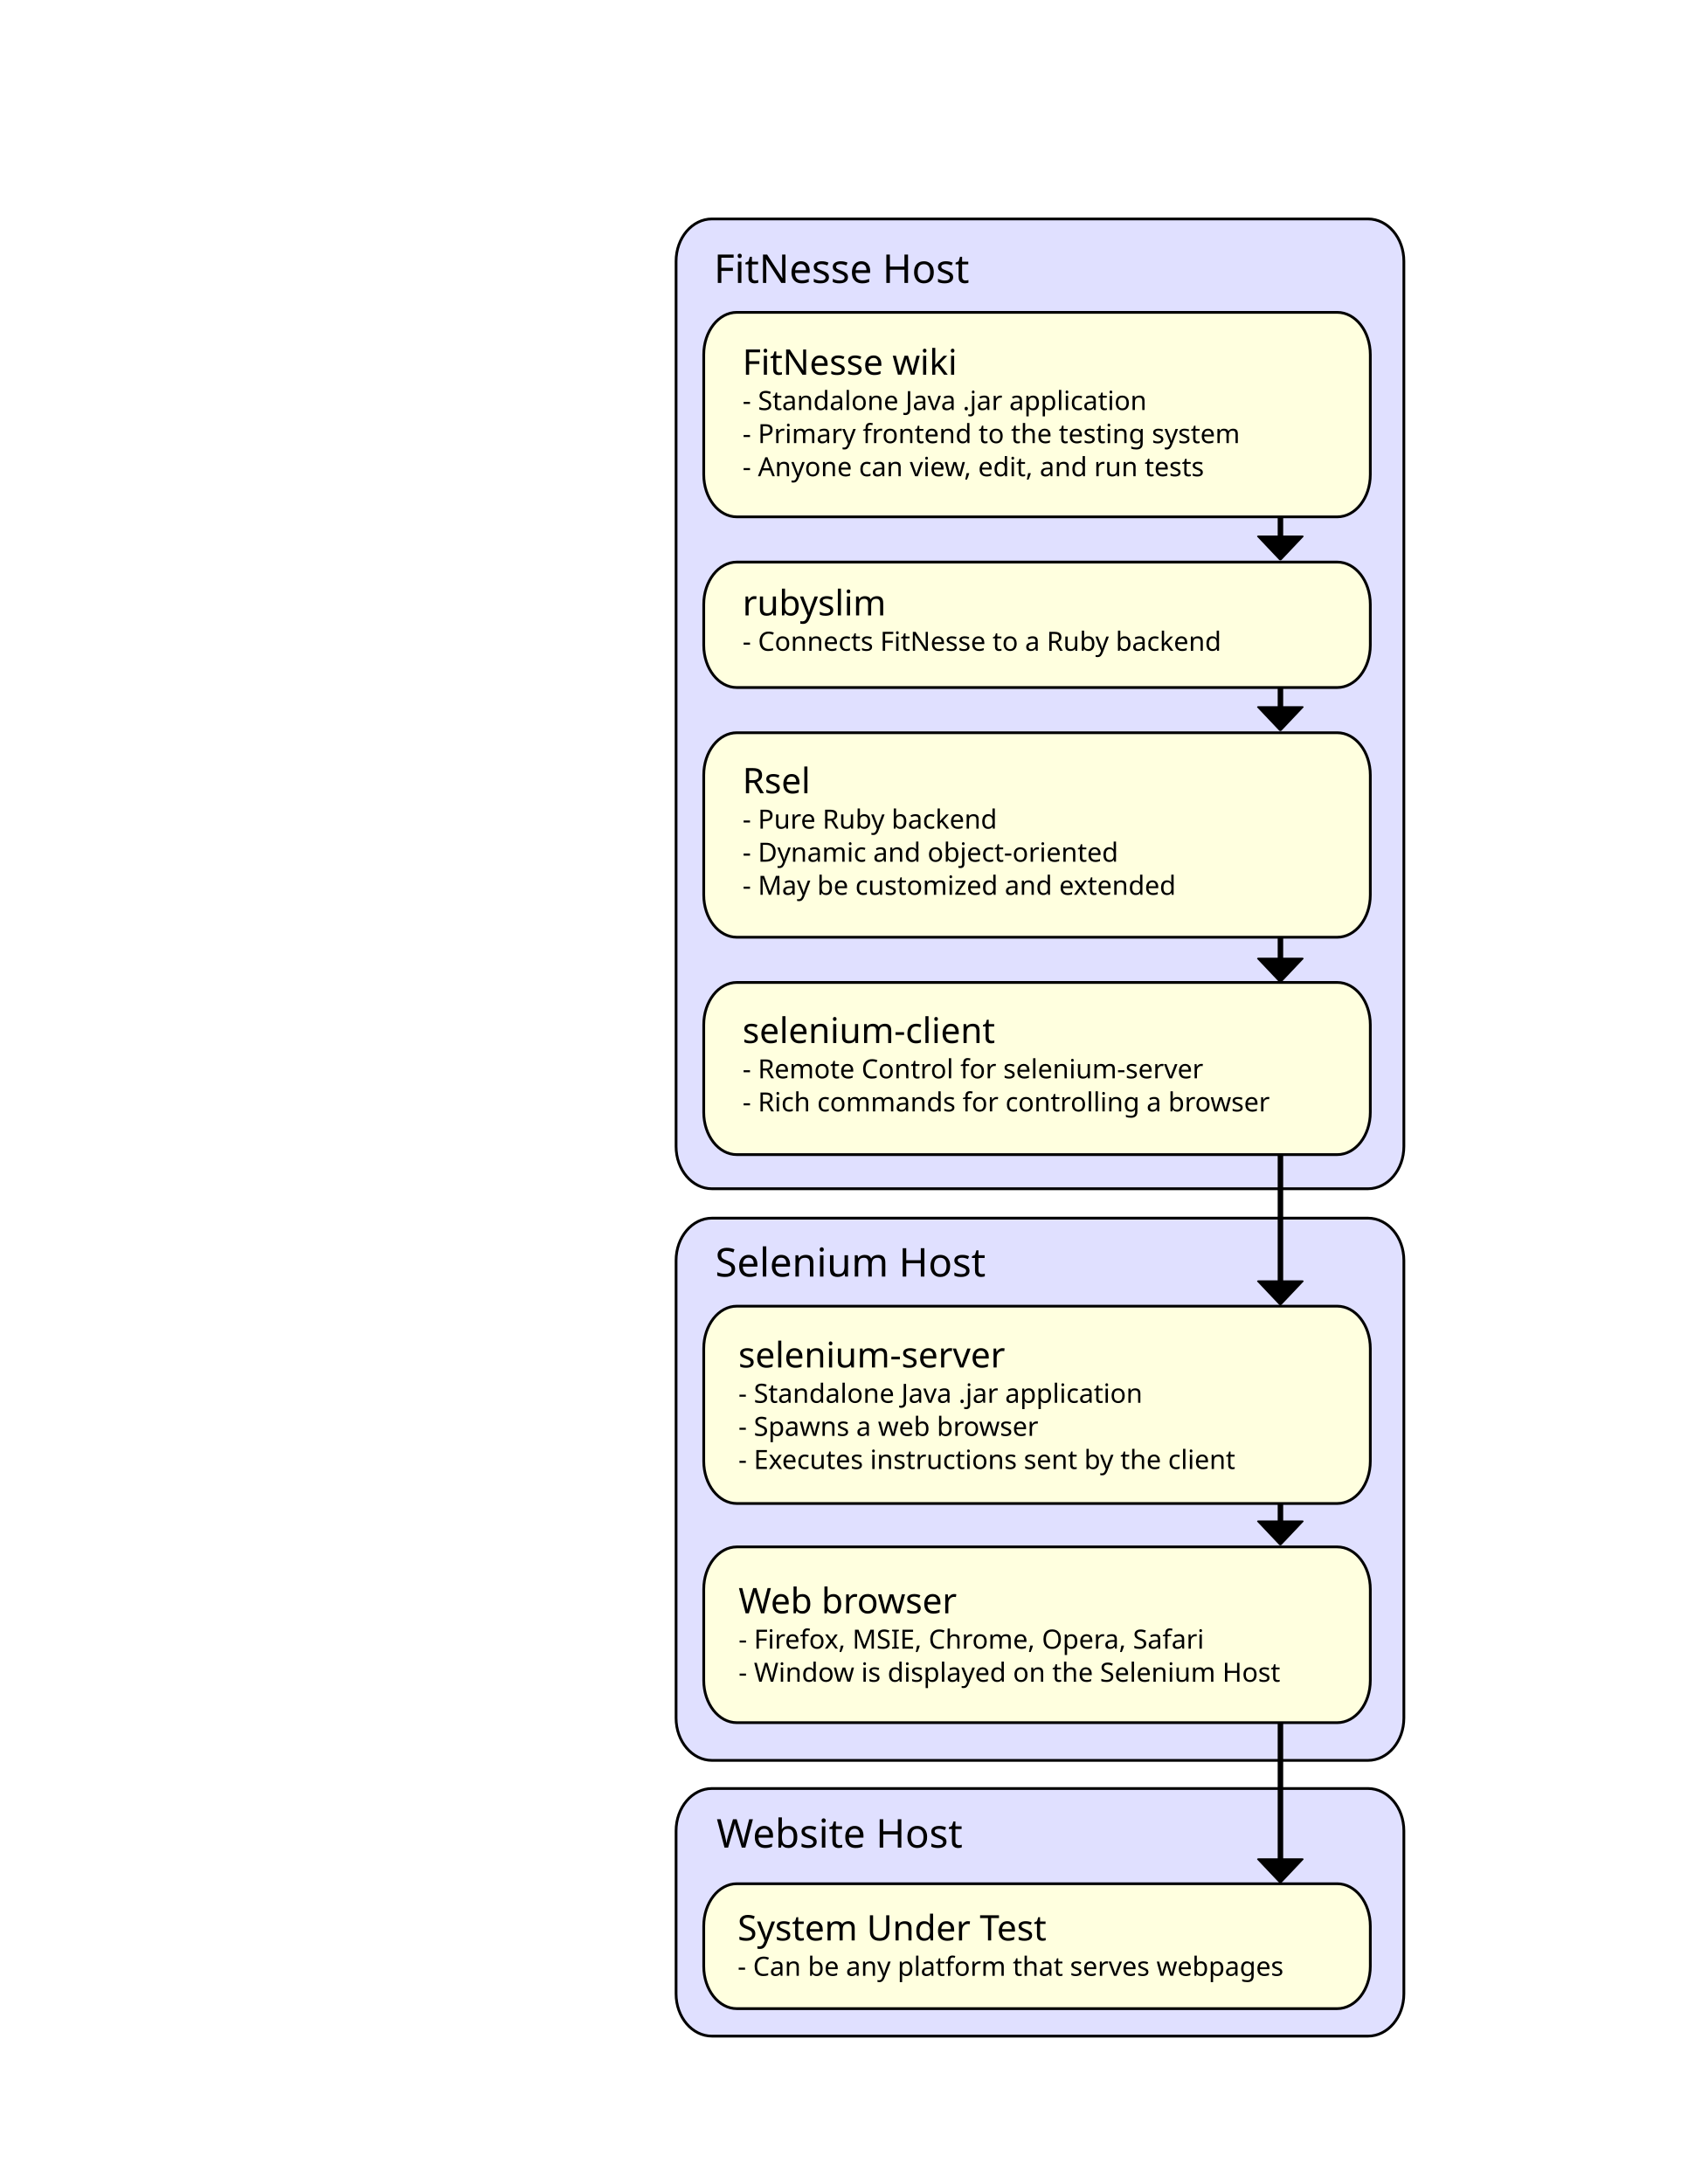
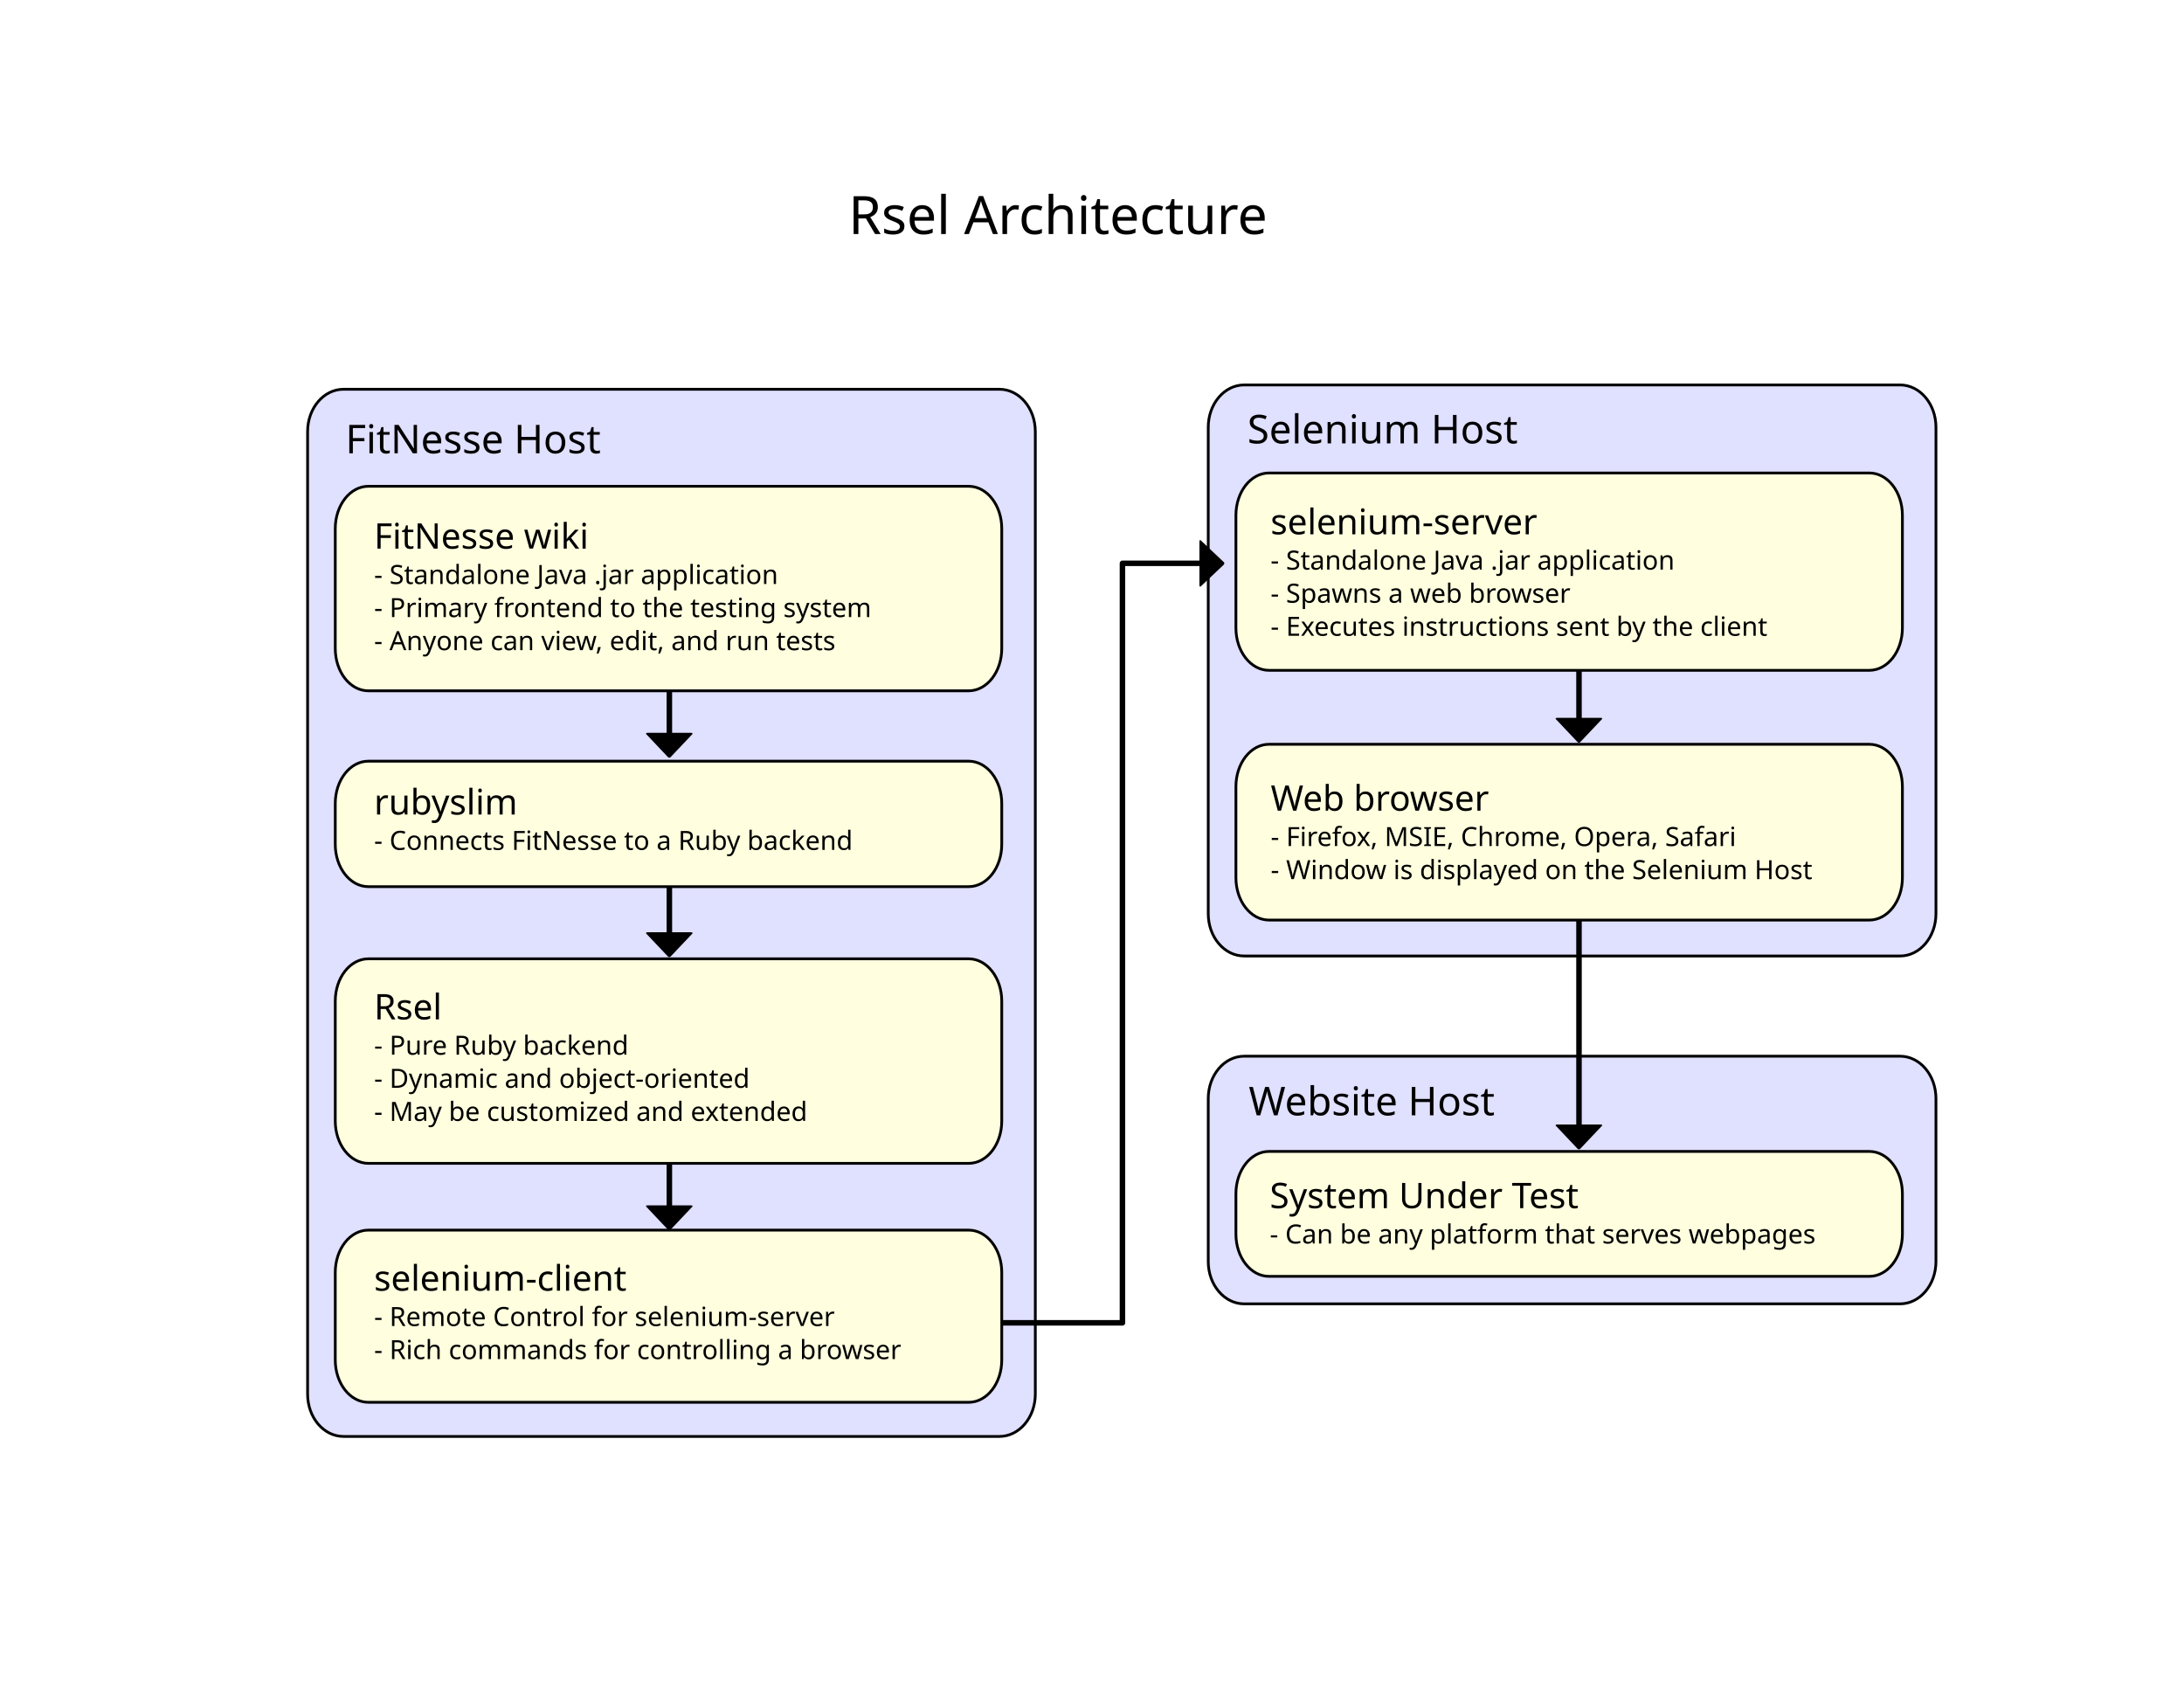
- <svg xmlns="http://www.w3.org/2000/svg" xmlns:xlink="http://www.w3.org/1999/xlink" width="765" height="990" id="svg2985" version="1.1">
+ <svg xmlns="http://www.w3.org/2000/svg" xmlns:xlink="http://www.w3.org/1999/xlink" width="990" height="765" id="svg2985" version="1.1">
  <defs id="defs2987" />
-   <g id="layer1" transform="translate(0,225)" style="display:inline">
-     <rect style="fill:#e0e0ff;fill-opacity:1;stroke:#000000;stroke-width:1.25;stroke-linecap:butt;stroke-linejoin:round;stroke-miterlimit:4;stroke-opacity:1;stroke-dasharray:none;stroke-dashoffset:0" id="rect4199" width="329.869" height="245.796" x="306.422" y="327.18" rx="16.265" ry="19.189" />
-     <rect ry="19.189" rx="16.265" y="-125.757" x="306.422" height="439.61" width="329.869" id="rect4015" style="fill:#e0e0ff;fill-opacity:1;stroke:#000000;stroke-width:1.25;stroke-linecap:butt;stroke-linejoin:round;stroke-miterlimit:4;stroke-opacity:1;stroke-dasharray:none;stroke-dashoffset:0" />
-     <text xml:space="preserve" style="font-size:12px;font-style:normal;font-variant:normal;font-weight:normal;font-stretch:normal;text-indent:0;text-align:start;text-decoration:none;line-height:125%;letter-spacing:0px;word-spacing:0px;text-transform:none;direction:ltr;block-progression:tb;writing-mode:lr-tb;text-anchor:start;baseline-shift:baseline;color:#000000;fill:#000000;fill-opacity:1;fill-rule:nonzero;stroke:none;stroke-width:1px;marker:none;visibility:visible;display:inline;overflow:visible;enable-background:accumulate;font-family:Sans;-inkscape-font-specification:Sans" x="323.584" y="-96.747" id="text2994">
-       <tspan id="tspan2996" x="323.584" y="-96.747" style="font-size:18px">FitNesse Host</tspan>
+   <g id="layer1" style="display:inline">
+     <rect style="fill:#e0e0ff;fill-opacity:1;stroke:#000000;stroke-width:1.25;stroke-linecap:butt;stroke-linejoin:round;stroke-miterlimit:4;stroke-opacity:1;stroke-dasharray:none;stroke-dashoffset:0" id="rect4199" width="329.87" height="258.826" x="547.694" y="174.474" rx="16.265" ry="19.189" />
+     <rect ry="19.189" rx="16.265" y="176.429" x="139.433" height="474.626" width="329.87" id="rect4015" style="fill:#e0e0ff;fill-opacity:1;stroke:#000000;stroke-width:1.25;stroke-linecap:butt;stroke-linejoin:round;stroke-miterlimit:4;stroke-opacity:1;stroke-dasharray:none;stroke-dashoffset:0" />
+     <text xml:space="preserve" style="font-size:12px;font-style:normal;font-variant:normal;font-weight:normal;font-stretch:normal;text-indent:0;text-align:start;text-decoration:none;line-height:125%;letter-spacing:0px;word-spacing:0px;text-transform:none;direction:ltr;block-progression:tb;writing-mode:lr-tb;text-anchor:start;baseline-shift:baseline;color:#000000;fill:#000000;fill-opacity:1;fill-rule:nonzero;stroke:none;stroke-width:1px;marker:none;visibility:visible;display:inline;overflow:visible;enable-background:accumulate;font-family:Sans;-inkscape-font-specification:Sans" x="156.594" y="205.44" id="text2994">
+       <tspan id="tspan2996" x="156.594" y="205.44" style="font-size:18px">FitNesse Host</tspan>
    </text>
-     <rect ry="19.189" rx="16.265" y="585.727" x="306.422" height="112.244" width="329.869" id="rect4201" style="fill:#e0e0ff;fill-opacity:1;stroke:#000000;stroke-width:1.25;stroke-linecap:butt;stroke-linejoin:round;stroke-miterlimit:4;stroke-opacity:1;stroke-dasharray:none;stroke-dashoffset:0" />
-     <text id="text3991" y="353.653" x="324.164" style="font-size:12px;font-style:normal;font-variant:normal;font-weight:normal;font-stretch:normal;text-indent:0;text-align:start;text-decoration:none;line-height:125%;letter-spacing:0px;word-spacing:0px;text-transform:none;direction:ltr;block-progression:tb;writing-mode:lr-tb;text-anchor:start;baseline-shift:baseline;color:#000000;fill:#000000;fill-opacity:1;fill-rule:nonzero;stroke:none;stroke-width:1px;marker:none;visibility:visible;display:inline;overflow:visible;enable-background:accumulate;font-family:Sans;-inkscape-font-specification:Sans" xml:space="preserve">
-       <tspan style="font-size:18px" y="353.653" x="324.164" id="tspan3993">Selenium Host</tspan>
+     <rect ry="19.189" rx="16.265" y="478.715" x="547.694" height="112.244" width="329.869" id="rect4201" style="fill:#e0e0ff;fill-opacity:1;stroke:#000000;stroke-width:1.25;stroke-linecap:butt;stroke-linejoin:round;stroke-miterlimit:4;stroke-opacity:1;stroke-dasharray:none;stroke-dashoffset:0" />
+     <text id="text3991" y="200.946" x="565.435" style="font-size:12px;font-style:normal;font-variant:normal;font-weight:normal;font-stretch:normal;text-indent:0;text-align:start;text-decoration:none;line-height:125%;letter-spacing:0px;word-spacing:0px;text-transform:none;direction:ltr;block-progression:tb;writing-mode:lr-tb;text-anchor:start;baseline-shift:baseline;color:#000000;fill:#000000;fill-opacity:1;fill-rule:nonzero;stroke:none;stroke-width:1px;marker:none;visibility:visible;display:inline;overflow:visible;enable-background:accumulate;font-family:Sans;-inkscape-font-specification:Sans" xml:space="preserve">
+       <tspan style="font-size:18px" y="200.946" x="565.435" id="tspan3993">Selenium Host</tspan>
    </text>
-     <text xml:space="preserve" style="font-size:12px;font-style:normal;font-variant:normal;font-weight:normal;font-stretch:normal;text-indent:0;text-align:start;text-decoration:none;line-height:125%;letter-spacing:0px;word-spacing:0px;text-transform:none;direction:ltr;block-progression:tb;writing-mode:lr-tb;text-anchor:start;baseline-shift:baseline;color:#000000;fill:#000000;fill-opacity:1;fill-rule:nonzero;stroke:none;stroke-width:1px;marker:none;visibility:visible;display:inline;overflow:visible;enable-background:accumulate;font-family:Sans;-inkscape-font-specification:Sans" x="324.753" y="612.513" id="text3997">
-       <tspan x="324.753" y="612.513" style="font-size:18px" id="tspan4005">Website Host</tspan>
+     <text xml:space="preserve" style="font-size:12px;font-style:normal;font-variant:normal;font-weight:normal;font-stretch:normal;text-indent:0;text-align:start;text-decoration:none;line-height:125%;letter-spacing:0px;word-spacing:0px;text-transform:none;direction:ltr;block-progression:tb;writing-mode:lr-tb;text-anchor:start;baseline-shift:baseline;color:#000000;fill:#000000;fill-opacity:1;fill-rule:nonzero;stroke:none;stroke-width:1px;marker:none;visibility:visible;display:inline;overflow:visible;enable-background:accumulate;font-family:Sans;-inkscape-font-specification:Sans" x="566.024" y="505.501" id="text3997">
+       <tspan x="566.024" y="505.501" style="font-size:18px" id="tspan4005">Website Host</tspan>
+     </text>
+     <text id="text3831" y="106.074" x="384.621" style="font-size:12px;font-style:normal;font-variant:normal;font-weight:normal;font-stretch:normal;text-indent:0;text-align:start;text-decoration:none;line-height:125%;letter-spacing:0px;word-spacing:0px;text-transform:none;direction:ltr;block-progression:tb;writing-mode:lr-tb;text-anchor:start;baseline-shift:baseline;color:#000000;fill:#000000;fill-opacity:1;fill-rule:nonzero;stroke:none;stroke-width:1px;marker:none;visibility:visible;display:inline;overflow:visible;enable-background:accumulate;font-family:Sans;-inkscape-font-specification:Sans" xml:space="preserve">
+       <tspan style="font-size:24px" y="106.074" x="384.621" id="tspan3833">Rsel Architecture</tspan>
    </text>
  </g>
-   <g id="layer2" style="display:inline">
-     <g transform="translate(0,226.1516)" id="g4213">
-       <path id="path4207" d="m 580.347,355.839 0,-74.512" style="fill:#000000;fill-opacity:1;stroke:#000000;stroke-width:2.5;stroke-linecap:butt;stroke-linejoin:round;stroke-miterlimit:4;stroke-opacity:1;stroke-dasharray:none;stroke-dashoffset:0" />
-       <path transform="matrix(1,0,0,0.6102067,334.4338,183.9957)" d="m 255.808,279.603 -4.965,8.6 -4.965,8.6 -4.965,-8.6 -4.965,-8.6 9.93,0 z" id="path4205" style="fill:#000000;fill-opacity:1;stroke:#000000;stroke-width:1.25;stroke-linecap:butt;stroke-linejoin:round;stroke-miterlimit:4;stroke-opacity:1;stroke-dasharray:none;stroke-dashoffset:0" />
-     </g>
-     <g id="g4332">
+   <g id="layer2" style="display:inline" transform="translate(0,-225)">
+     <path style="fill:none;stroke:#000000;stroke-width:2.5;stroke-linecap:butt;stroke-linejoin:round;stroke-miterlimit:4;stroke-opacity:1;stroke-dasharray:none;stroke-dashoffset:0" d="m 545.315,480.316 -36.508,0 0,344.243 -70.202,0" id="path4207" />
+     <path style="fill:#000000;fill-opacity:1;stroke:#000000;stroke-width:1.25;stroke-linecap:butt;stroke-linejoin:round;stroke-miterlimit:4;stroke-opacity:1;stroke-dasharray:none;stroke-dashoffset:0" id="path4205" d="m 255.808,279.603 -4.965,8.6 -4.965,8.6 -4.965,-8.6 -4.965,-8.6 9.93,0 z" transform="matrix(0,-1,0.6102067,0,373.4713,726.2291)" />
+     <g id="g4332" transform="translate(-276.9259,337.203)">
      <path style="fill:#000000;fill-opacity:1;stroke:#000000;stroke-width:2.5;stroke-linecap:butt;stroke-linejoin:round;stroke-miterlimit:4;stroke-opacity:1;stroke-dasharray:none;stroke-dashoffset:0" d="m 580.347,435.731 0,-32.167" id="path4320" />
      <path style="fill:#000000;fill-opacity:1;stroke:#000000;stroke-width:1.25;stroke-linecap:butt;stroke-linejoin:round;stroke-miterlimit:4;stroke-opacity:1;stroke-dasharray:none;stroke-dashoffset:0" id="path4322" d="m 255.808,279.603 -4.965,8.6 -4.965,8.6 -4.965,-8.6 -4.965,-8.6 9.93,0 z" transform="matrix(1,0,0,0.6102067,334.4338,263.8873)" />
    </g>
-     <use x="0" y="0" xlink:href="#g4332" id="use4336" transform="translate(0,-114.0079)" width="765" height="990" />
-     <use x="0" y="0" xlink:href="#use4336" id="use4338" transform="translate(0,-77.36249)" width="765" height="990" />
-     <use x="0" y="0" xlink:href="#g4213" id="use4340" transform="translate(0,262.0012)" width="765" height="990" />
-     <use x="0" y="0" xlink:href="#g4332" id="use4342" transform="translate(0,255.0913)" width="765" height="990" />
+     <use x="0" y="0" xlink:href="#g4332" id="use4336" transform="translate(3.1518043e-6,-123.78)" width="765" height="990" />
+     <use x="0" y="0" xlink:href="#use4336" id="use4338" transform="translate(3.1518043e-6,-90.39196)" width="765" height="990" />
+     <path id="path3055" d="m 715.754,736.857 0,-115.396" style="fill:#000000;fill-opacity:1;stroke:#000000;stroke-width:2.5;stroke-linecap:butt;stroke-linejoin:round;stroke-miterlimit:4;stroke-opacity:1;stroke-dasharray:none;stroke-dashoffset:0" />
+     <path transform="matrix(1,0,0,0.6102067,469.8408,564.4379)" d="m 255.808,279.603 -4.965,8.6 -4.965,8.6 -4.965,-8.6 -4.965,-8.6 9.93,0 z" id="path3057" style="fill:#000000;fill-opacity:1;stroke:#000000;stroke-width:1.25;stroke-linecap:butt;stroke-linejoin:round;stroke-miterlimit:4;stroke-opacity:1;stroke-dasharray:none;stroke-dashoffset:0" />
+     <use x="0" y="0" xlink:href="#g4332" id="use4342" transform="translate(412.3329,-220.9749)" width="765" height="990" />
  </g>
-   <g id="layer3" style="display:inline">
-     <rect transform="translate(0,225)" style="fill:#ffffdf;fill-opacity:1;stroke:#000000;stroke-width:1.25;stroke-linecap:butt;stroke-linejoin:round;stroke-miterlimit:4;stroke-opacity:1;stroke-dasharray:none;stroke-dashoffset:0" id="rect4193" width="302.117" height="89.443" x="318.964" y="367.083" rx="14.991" ry="19.189" />
-     <text transform="translate(0,225)" id="text3006" y="394.862" x="334.662" style="font-size:12px;font-style:normal;font-variant:normal;font-weight:normal;font-stretch:normal;text-indent:0;text-align:start;text-decoration:none;line-height:125%;letter-spacing:0px;word-spacing:0px;text-transform:none;direction:ltr;block-progression:tb;writing-mode:lr-tb;text-anchor:start;baseline-shift:baseline;color:#000000;fill:#000000;fill-opacity:1;fill-rule:nonzero;stroke:none;stroke-width:1px;marker:none;visibility:visible;display:inline;overflow:visible;enable-background:accumulate;font-family:Sans;-inkscape-font-specification:Sans" xml:space="preserve">
-       <tspan style="font-size:16px" y="394.862" x="334.662" id="tspan3008">selenium-server</tspan>
-       <tspan style="font-size:12px" y="410.875" x="334.662" id="tspan3965">- Standalone Java .jar application</tspan>
-       <tspan style="font-size:12px" y="425.875" x="334.662" id="tspan3969">- Spawns a web browser</tspan>
-       <tspan style="font-size:12px" y="440.875" x="334.662" id="tspan3971">- Executes instructions sent by the client</tspan>
-       <tspan style="font-size:12px" y="455.875" x="334.662" id="tspan3973" />
+   <g id="layer3" style="display:inline" transform="translate(0,-225)">
+     <rect style="fill:#ffffdf;fill-opacity:1;stroke:#000000;stroke-width:1.25;stroke-linecap:butt;stroke-linejoin:round;stroke-miterlimit:4;stroke-opacity:1;stroke-dasharray:none;stroke-dashoffset:0" id="rect4193" width="302.117" height="89.443" x="560.236" y="439.376" rx="14.991" ry="19.189" />
+     <text id="text3006" y="467.156" x="575.933" style="font-size:12px;font-style:normal;font-variant:normal;font-weight:normal;font-stretch:normal;text-indent:0;text-align:start;text-decoration:none;line-height:125%;letter-spacing:0px;word-spacing:0px;text-transform:none;direction:ltr;block-progression:tb;writing-mode:lr-tb;text-anchor:start;baseline-shift:baseline;color:#000000;fill:#000000;fill-opacity:1;fill-rule:nonzero;stroke:none;stroke-width:1px;marker:none;visibility:visible;display:inline;overflow:visible;enable-background:accumulate;font-family:Sans;-inkscape-font-specification:Sans" xml:space="preserve">
+       <tspan style="font-size:16px" y="467.156" x="575.933" id="tspan3008">selenium-server</tspan>
+       <tspan style="font-size:12px" y="483.169" x="575.933" id="tspan3965">- Standalone Java .jar application</tspan>
+       <tspan style="font-size:12px" y="498.169" x="575.933" id="tspan3969">- Spawns a web browser</tspan>
+       <tspan style="font-size:12px" y="513.169" x="575.933" id="tspan3971">- Executes instructions sent by the client</tspan>
+       <tspan style="font-size:12px" y="528.169" x="575.933" id="tspan3973" />
    </text>
-     <rect transform="translate(0,225)" ry="19.189" rx="14.991" y="628.887" x="318.964" height="56.62" width="302.117" id="rect4203" style="fill:#ffffdf;fill-opacity:1;stroke:#000000;stroke-width:1.25;stroke-linecap:butt;stroke-linejoin:round;stroke-miterlimit:4;stroke-opacity:1;stroke-dasharray:none;stroke-dashoffset:0" />
-     <text transform="translate(0,225)" xml:space="preserve" style="font-size:12px;font-style:normal;font-variant:normal;font-weight:normal;font-stretch:normal;text-indent:0;text-align:start;text-decoration:none;line-height:125%;letter-spacing:0px;word-spacing:0px;text-transform:none;direction:ltr;block-progression:tb;writing-mode:lr-tb;text-anchor:start;baseline-shift:baseline;color:#000000;fill:#000000;fill-opacity:1;fill-rule:nonzero;stroke:none;stroke-width:1px;marker:none;visibility:visible;display:inline;overflow:visible;enable-background:accumulate;font-family:Sans;-inkscape-font-specification:Sans" x="334.315" y="654.599" id="text3030">
-       <tspan id="tspan3032" x="334.315" y="654.599" style="font-size:16px">System Under Test</tspan>
-       <tspan x="334.315" y="670.612" style="font-size:12px" id="tspan3987">- Can be any platform that serves webpages</tspan>
+     <rect ry="19.189" rx="14.991" y="746.875" x="560.236" height="56.62" width="302.117" id="rect4203" style="fill:#ffffdf;fill-opacity:1;stroke:#000000;stroke-width:1.25;stroke-linecap:butt;stroke-linejoin:round;stroke-miterlimit:4;stroke-opacity:1;stroke-dasharray:none;stroke-dashoffset:0" />
+     <text xml:space="preserve" style="font-size:12px;font-style:normal;font-variant:normal;font-weight:normal;font-stretch:normal;text-indent:0;text-align:start;text-decoration:none;line-height:125%;letter-spacing:0px;word-spacing:0px;text-transform:none;direction:ltr;block-progression:tb;writing-mode:lr-tb;text-anchor:start;baseline-shift:baseline;color:#000000;fill:#000000;fill-opacity:1;fill-rule:nonzero;stroke:none;stroke-width:1px;marker:none;visibility:visible;display:inline;overflow:visible;enable-background:accumulate;font-family:Sans;-inkscape-font-specification:Sans" x="575.587" y="772.587" id="text3030">
+       <tspan id="tspan3032" x="575.587" y="772.587" style="font-size:16px">System Under Test</tspan>
+       <tspan x="575.587" y="788.6" style="font-size:12px" id="tspan3987">- Can be any platform that serves webpages</tspan>
    </text>
-     <rect transform="translate(0,225)" ry="19.189" rx="14.991" y="476.205" x="318.964" height="79.671" width="302.117" id="rect4195" style="fill:#ffffdf;fill-opacity:1;stroke:#000000;stroke-width:1.25;stroke-linecap:butt;stroke-linejoin:round;stroke-miterlimit:4;stroke-opacity:1;stroke-dasharray:none;stroke-dashoffset:0" />
-     <text transform="translate(0,225)" xml:space="preserve" style="font-size:12px;font-style:normal;font-variant:normal;font-weight:normal;font-stretch:normal;text-indent:0;text-align:start;text-decoration:none;line-height:125%;letter-spacing:0px;word-spacing:0px;text-transform:none;direction:ltr;block-progression:tb;writing-mode:lr-tb;text-anchor:start;baseline-shift:baseline;color:#000000;fill:#000000;fill-opacity:1;fill-rule:nonzero;stroke:none;stroke-width:1px;marker:none;visibility:visible;display:inline;overflow:visible;enable-background:accumulate;font-family:Sans;-inkscape-font-specification:Sans" x="334.729" y="506.307" id="text3010">
-       <tspan id="tspan3012" x="334.729" y="506.307" style="font-size:16px">Web browser</tspan>
-       <tspan x="334.729" y="522.32" style="font-size:12px" id="tspan3975">- Firefox, MSIE, Chrome, Opera, Safari</tspan>
-       <tspan x="334.729" y="537.32" style="font-size:12px" id="tspan3977">- Window is displayed on the Selenium Host</tspan>
-       <tspan x="334.729" y="552.32" style="font-size:12px" id="tspan3979" />
+     <rect ry="19.189" rx="14.991" y="562.342" x="560.236" height="79.671" width="302.117" id="rect4195" style="fill:#ffffdf;fill-opacity:1;stroke:#000000;stroke-width:1.25;stroke-linecap:butt;stroke-linejoin:round;stroke-miterlimit:4;stroke-opacity:1;stroke-dasharray:none;stroke-dashoffset:0" />
+     <text xml:space="preserve" style="font-size:12px;font-style:normal;font-variant:normal;font-weight:normal;font-stretch:normal;text-indent:0;text-align:start;text-decoration:none;line-height:125%;letter-spacing:0px;word-spacing:0px;text-transform:none;direction:ltr;block-progression:tb;writing-mode:lr-tb;text-anchor:start;baseline-shift:baseline;color:#000000;fill:#000000;fill-opacity:1;fill-rule:nonzero;stroke:none;stroke-width:1px;marker:none;visibility:visible;display:inline;overflow:visible;enable-background:accumulate;font-family:Sans;-inkscape-font-specification:Sans" x="576" y="592.443" id="text3010">
+       <tspan id="tspan3012" x="576" y="592.443" style="font-size:16px">Web browser</tspan>
+       <tspan x="576" y="608.456" style="font-size:12px" id="tspan3975">- Firefox, MSIE, Chrome, Opera, Safari</tspan>
+       <tspan x="576" y="623.456" style="font-size:12px" id="tspan3977">- Window is displayed on the Selenium Host</tspan>
+       <tspan x="576" y="638.456" style="font-size:12px" id="tspan3979" />
    </text>
-     <rect transform="translate(0,225)" style="fill:#ffffdf;fill-opacity:1;stroke:#000000;stroke-width:1.25;stroke-linecap:butt;stroke-linejoin:round;stroke-miterlimit:4;stroke-opacity:1;stroke-dasharray:none;stroke-dashoffset:0" id="rect4017" width="302.117" height="92.7" x="318.964" y="-83.412" rx="14.991" ry="19.189" />
-     <text transform="translate(0,225)" id="text4019" y="-55.149" x="336.547" style="font-size:12px;font-style:normal;font-variant:normal;font-weight:normal;font-stretch:normal;text-indent:0;text-align:start;text-decoration:none;line-height:125%;letter-spacing:0px;word-spacing:0px;text-transform:none;direction:ltr;block-progression:tb;writing-mode:lr-tb;text-anchor:start;baseline-shift:baseline;color:#000000;fill:#000000;fill-opacity:1;fill-rule:nonzero;stroke:none;stroke-width:1px;marker:none;visibility:visible;display:inline;overflow:visible;enable-background:accumulate;font-family:Sans;-inkscape-font-specification:Sans" xml:space="preserve">
-       <tspan style="font-size:16px" y="-55.149" x="336.547" id="tspan4023">FitNesse wiki</tspan>
-       <tspan style="font-size:12px" y="-39.136" x="336.547" id="tspan4027">- Standalone Java .jar application</tspan>
-       <tspan style="font-size:12px" y="-24.136" x="336.547" id="tspan4029">- Primary frontend to the testing system</tspan>
-       <tspan style="font-size:12px" y="-9.136" x="336.547" id="tspan4033">- Anyone can view, edit, and run tests</tspan>
-       <tspan style="font-size:12px" y="5.864" x="336.547" id="tspan4031" />
+     <rect style="fill:#ffffdf;fill-opacity:1;stroke:#000000;stroke-width:1.25;stroke-linecap:butt;stroke-linejoin:round;stroke-miterlimit:4;stroke-opacity:1;stroke-dasharray:none;stroke-dashoffset:0" id="rect4017" width="302.117" height="92.7" x="151.974" y="445.403" rx="14.991" ry="19.189" />
+     <text id="text4019" y="473.666" x="169.557" style="font-size:12px;font-style:normal;font-variant:normal;font-weight:normal;font-stretch:normal;text-indent:0;text-align:start;text-decoration:none;line-height:125%;letter-spacing:0px;word-spacing:0px;text-transform:none;direction:ltr;block-progression:tb;writing-mode:lr-tb;text-anchor:start;baseline-shift:baseline;color:#000000;fill:#000000;fill-opacity:1;fill-rule:nonzero;stroke:none;stroke-width:1px;marker:none;visibility:visible;display:inline;overflow:visible;enable-background:accumulate;font-family:Sans;-inkscape-font-specification:Sans" xml:space="preserve">
+       <tspan style="font-size:16px" y="473.666" x="169.557" id="tspan4023">FitNesse wiki</tspan>
+       <tspan style="font-size:12px" y="489.679" x="169.557" id="tspan4027">- Standalone Java .jar application</tspan>
+       <tspan style="font-size:12px" y="504.679" x="169.557" id="tspan4029">- Primary frontend to the testing system</tspan>
+       <tspan style="font-size:12px" y="519.679" x="169.557" id="tspan4033">- Anyone can view, edit, and run tests</tspan>
+       <tspan style="font-size:12px" y="534.679" x="169.557" id="tspan4031" />
    </text>
-     <rect transform="translate(0,225)" ry="19.189" rx="14.991" y="29.782" x="318.964" height="56.869" width="302.117" id="rect4035" style="fill:#ffffdf;fill-opacity:1;stroke:#000000;stroke-width:1.25;stroke-linecap:butt;stroke-linejoin:round;stroke-miterlimit:4;stroke-opacity:1;stroke-dasharray:none;stroke-dashoffset:0" />
-     <text transform="translate(0,225)" xml:space="preserve" style="font-size:12px;font-style:normal;font-variant:normal;font-weight:normal;font-stretch:normal;text-indent:0;text-align:start;text-decoration:none;line-height:125%;letter-spacing:0px;word-spacing:0px;text-transform:none;direction:ltr;block-progression:tb;writing-mode:lr-tb;text-anchor:start;baseline-shift:baseline;color:#000000;fill:#000000;fill-opacity:1;fill-rule:nonzero;stroke:none;stroke-width:1px;marker:none;visibility:visible;display:inline;overflow:visible;enable-background:accumulate;font-family:Sans;-inkscape-font-specification:Sans" x="336.547" y="53.973" id="text4037">
-       <tspan id="tspan4039" x="336.547" y="53.973" style="font-size:16px">rubyslim</tspan>
-       <tspan id="tspan4045" x="336.547" y="69.986" style="font-size:12px">- Connects FitNesse to a Ruby backend</tspan>
-       <tspan id="tspan4047" x="336.547" y="84.986" style="font-size:12px" />
+     <rect ry="19.189" rx="14.991" y="569.998" x="151.974" height="56.869" width="302.117" id="rect4035" style="fill:#ffffdf;fill-opacity:1;stroke:#000000;stroke-width:1.25;stroke-linecap:butt;stroke-linejoin:round;stroke-miterlimit:4;stroke-opacity:1;stroke-dasharray:none;stroke-dashoffset:0" />
+     <text xml:space="preserve" style="font-size:12px;font-style:normal;font-variant:normal;font-weight:normal;font-stretch:normal;text-indent:0;text-align:start;text-decoration:none;line-height:125%;letter-spacing:0px;word-spacing:0px;text-transform:none;direction:ltr;block-progression:tb;writing-mode:lr-tb;text-anchor:start;baseline-shift:baseline;color:#000000;fill:#000000;fill-opacity:1;fill-rule:nonzero;stroke:none;stroke-width:1px;marker:none;visibility:visible;display:inline;overflow:visible;enable-background:accumulate;font-family:Sans;-inkscape-font-specification:Sans" x="169.557" y="594.188" id="text4037">
+       <tspan id="tspan4039" x="169.557" y="594.188" style="font-size:16px">rubyslim</tspan>
+       <tspan id="tspan4045" x="169.557" y="610.201" style="font-size:12px">- Connects FitNesse to a Ruby backend</tspan>
+       <tspan id="tspan4047" x="169.557" y="625.201" style="font-size:12px" />
    </text>
-     <rect transform="translate(0,225)" style="fill:#ffffdf;fill-opacity:1;stroke:#000000;stroke-width:1.25;stroke-linecap:butt;stroke-linejoin:round;stroke-miterlimit:4;stroke-opacity:1;stroke-dasharray:none;stroke-dashoffset:0" id="rect4054" width="302.117" height="92.7" x="318.964" y="107.144" rx="14.991" ry="19.189" />
-     <text transform="translate(0,225)" id="text4056" y="134.592" x="336.547" style="font-size:12px;font-style:normal;font-variant:normal;font-weight:normal;font-stretch:normal;text-indent:0;text-align:start;text-decoration:none;line-height:125%;letter-spacing:0px;word-spacing:0px;text-transform:none;direction:ltr;block-progression:tb;writing-mode:lr-tb;text-anchor:start;baseline-shift:baseline;color:#000000;fill:#000000;fill-opacity:1;fill-rule:nonzero;stroke:none;stroke-width:1px;marker:none;visibility:visible;display:inline;overflow:visible;enable-background:accumulate;font-family:Sans;-inkscape-font-specification:Sans" xml:space="preserve">
-       <tspan style="font-size:16px" y="134.592" x="336.547" id="tspan4058">Rsel</tspan>
-       <tspan style="font-size:12px" y="150.605" x="336.547" id="tspan4060">- Pure Ruby backend</tspan>
-       <tspan style="font-size:12px" y="165.605" x="336.547" id="tspan4064">- Dynamic and object-oriented</tspan>
-       <tspan style="font-size:12px" y="180.605" x="336.547" id="tspan4066">- May be customized and extended</tspan>
-       <tspan style="font-size:12px" y="195.605" x="336.547" id="tspan4062" />
+     <rect style="fill:#ffffdf;fill-opacity:1;stroke:#000000;stroke-width:1.25;stroke-linecap:butt;stroke-linejoin:round;stroke-miterlimit:4;stroke-opacity:1;stroke-dasharray:none;stroke-dashoffset:0" id="rect4054" width="302.117" height="92.7" x="151.974" y="659.575" rx="14.991" ry="19.189" />
+     <text id="text4056" y="687.023" x="169.557" style="font-size:12px;font-style:normal;font-variant:normal;font-weight:normal;font-stretch:normal;text-indent:0;text-align:start;text-decoration:none;line-height:125%;letter-spacing:0px;word-spacing:0px;text-transform:none;direction:ltr;block-progression:tb;writing-mode:lr-tb;text-anchor:start;baseline-shift:baseline;color:#000000;fill:#000000;fill-opacity:1;fill-rule:nonzero;stroke:none;stroke-width:1px;marker:none;visibility:visible;display:inline;overflow:visible;enable-background:accumulate;font-family:Sans;-inkscape-font-specification:Sans" xml:space="preserve">
+       <tspan style="font-size:16px" y="687.023" x="169.557" id="tspan4058">Rsel</tspan>
+       <tspan style="font-size:12px" y="703.036" x="169.557" id="tspan4060">- Pure Ruby backend</tspan>
+       <tspan style="font-size:12px" y="718.036" x="169.557" id="tspan4064">- Dynamic and object-oriented</tspan>
+       <tspan style="font-size:12px" y="733.036" x="169.557" id="tspan4066">- May be customized and extended</tspan>
+       <tspan style="font-size:12px" y="748.036" x="169.557" id="tspan4062" />
    </text>
-     <rect transform="translate(0,225)" ry="19.189" rx="14.991" y="220.338" x="318.964" height="78.042" width="302.117" id="rect4068" style="fill:#ffffdf;fill-opacity:1;stroke:#000000;stroke-width:1.25;stroke-linecap:butt;stroke-linejoin:round;stroke-miterlimit:4;stroke-opacity:1;stroke-dasharray:none;stroke-dashoffset:0" />
-     <text transform="translate(0,225)" xml:space="preserve" style="font-size:12px;font-style:normal;font-variant:normal;font-weight:normal;font-stretch:normal;text-indent:0;text-align:start;text-decoration:none;line-height:125%;letter-spacing:0px;word-spacing:0px;text-transform:none;direction:ltr;block-progression:tb;writing-mode:lr-tb;text-anchor:start;baseline-shift:baseline;color:#000000;fill:#000000;fill-opacity:1;fill-rule:nonzero;stroke:none;stroke-width:1px;marker:none;visibility:visible;display:inline;overflow:visible;enable-background:accumulate;font-family:Sans;-inkscape-font-specification:Sans" x="336.547" y="247.786" id="text4070">
-       <tspan id="tspan4072" x="336.547" y="247.786" style="font-size:16px">selenium-client</tspan>
-       <tspan id="tspan4078" x="336.547" y="263.799" style="font-size:12px">- Remote Control for selenium-server</tspan>
-       <tspan x="336.547" y="278.799" style="font-size:12px" id="tspan4087">- Rich commands for controlling a browser</tspan>
-       <tspan id="tspan4080" x="336.547" y="293.799" style="font-size:12px" />
+     <rect ry="19.189" rx="14.991" y="782.541" x="151.974" height="78.042" width="302.117" id="rect4068" style="fill:#ffffdf;fill-opacity:1;stroke:#000000;stroke-width:1.25;stroke-linecap:butt;stroke-linejoin:round;stroke-miterlimit:4;stroke-opacity:1;stroke-dasharray:none;stroke-dashoffset:0" />
+     <text xml:space="preserve" style="font-size:12px;font-style:normal;font-variant:normal;font-weight:normal;font-stretch:normal;text-indent:0;text-align:start;text-decoration:none;line-height:125%;letter-spacing:0px;word-spacing:0px;text-transform:none;direction:ltr;block-progression:tb;writing-mode:lr-tb;text-anchor:start;baseline-shift:baseline;color:#000000;fill:#000000;fill-opacity:1;fill-rule:nonzero;stroke:none;stroke-width:1px;marker:none;visibility:visible;display:inline;overflow:visible;enable-background:accumulate;font-family:Sans;-inkscape-font-specification:Sans" x="169.557" y="809.989" id="text4070">
+       <tspan id="tspan4072" x="169.557" y="809.989" style="font-size:16px">selenium-client</tspan>
+       <tspan id="tspan4078" x="169.557" y="826.002" style="font-size:12px">- Remote Control for selenium-server</tspan>
+       <tspan x="169.557" y="841.002" style="font-size:12px" id="tspan4087">- Rich commands for controlling a browser</tspan>
+       <tspan id="tspan4080" x="169.557" y="856.002" style="font-size:12px" />
    </text>
  </g>
</svg>
